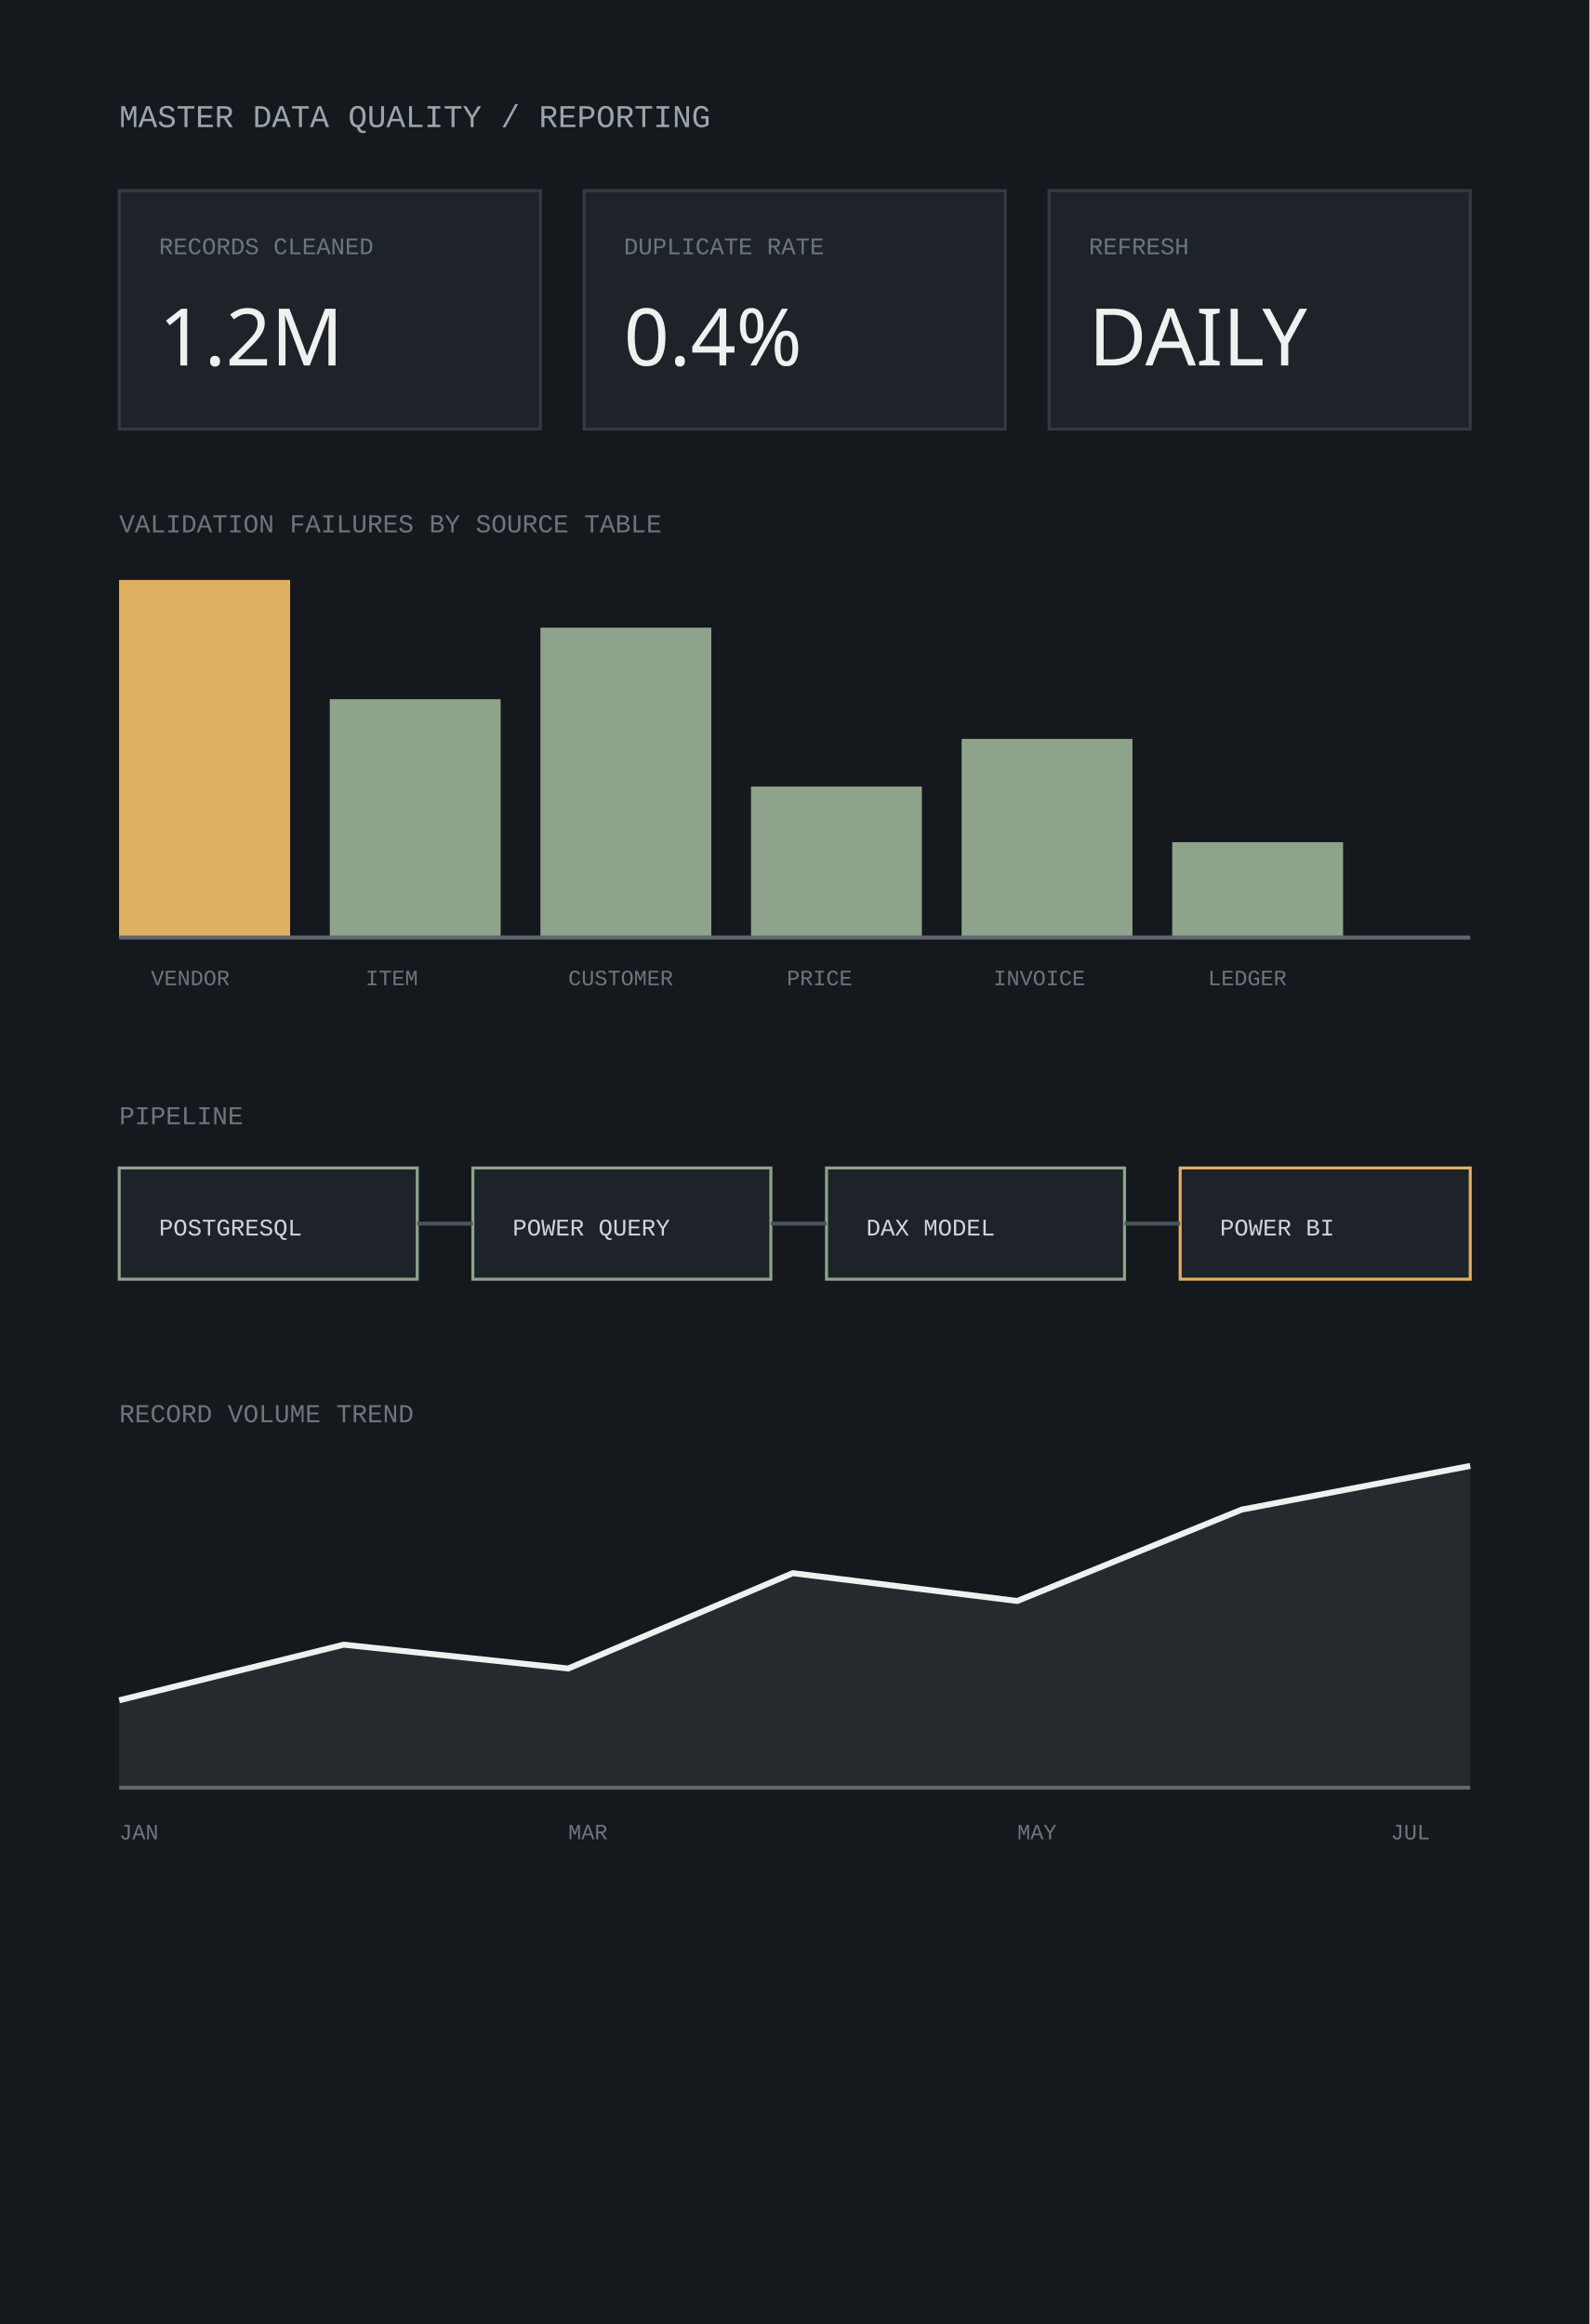
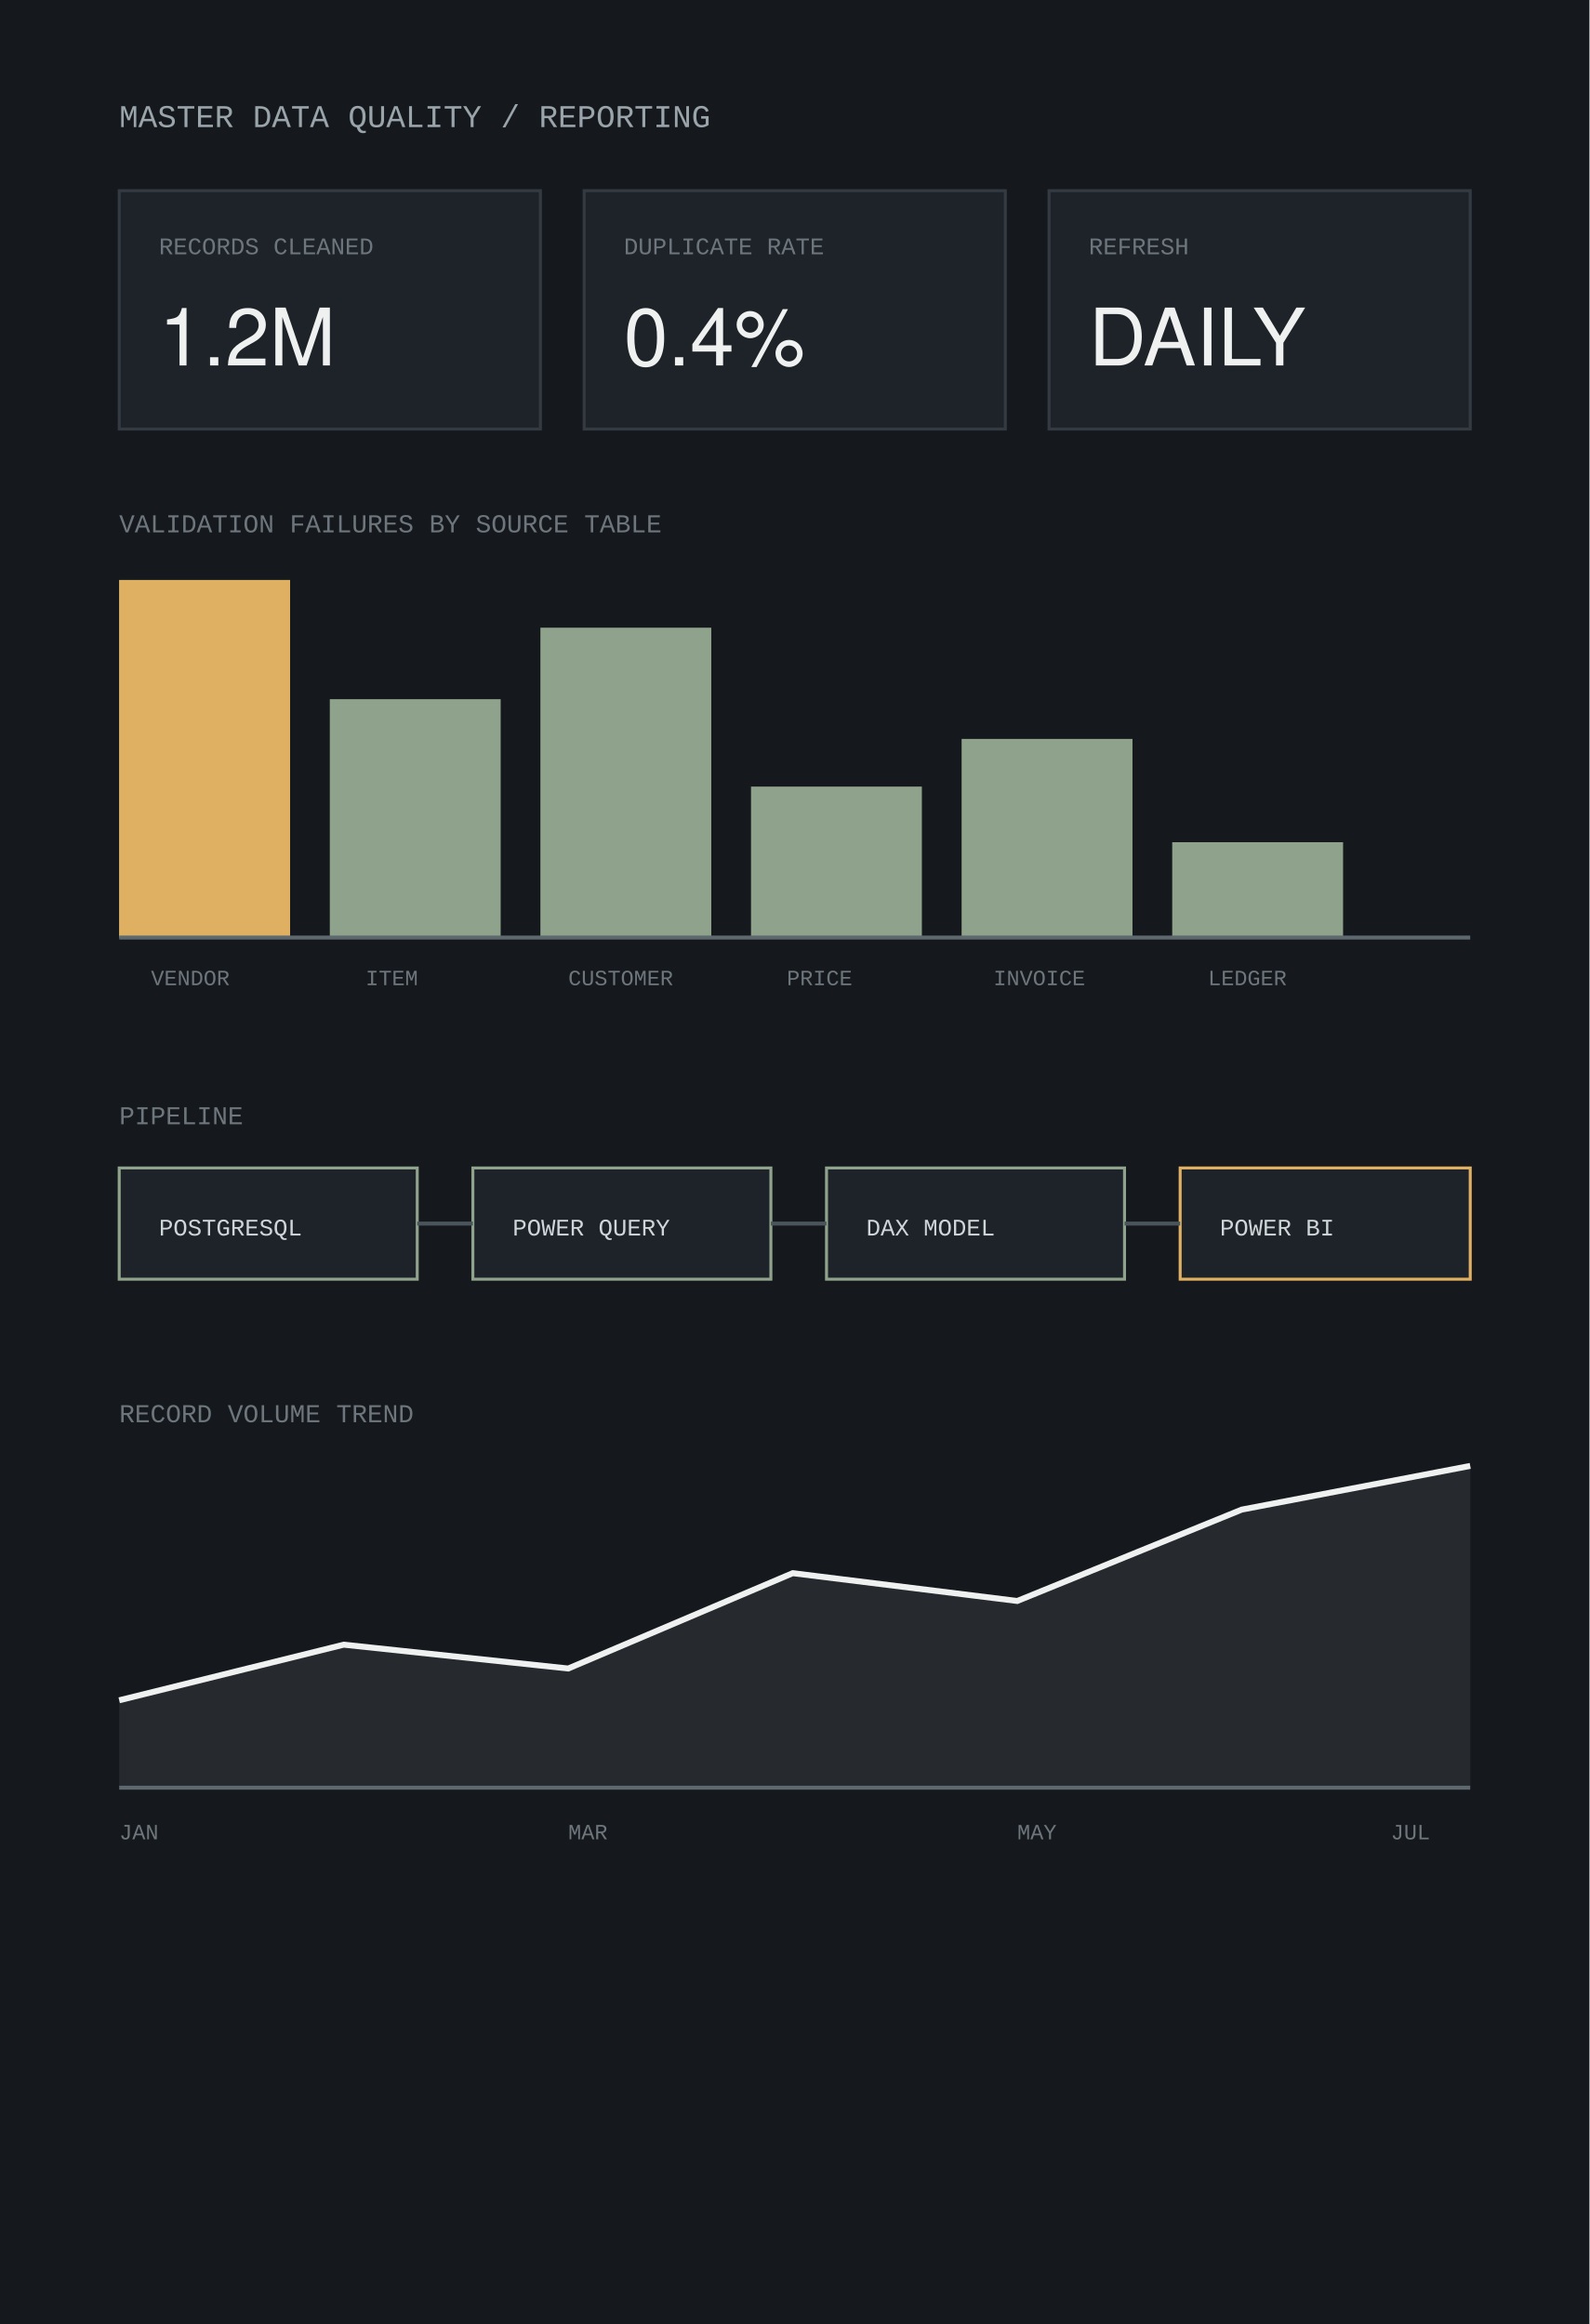
<svg xmlns="http://www.w3.org/2000/svg" viewBox="0 0 800 1170" width="800" height="1170">
  <rect width="800" height="1170" fill="#15181c" />
  <text x="60" y="64" font-family="Courier New, monospace" font-size="16" fill="#9aa5ab">MASTER DATA QUALITY / REPORTING</text>
  <g>
    <rect x="60" y="96" width="212" height="120" fill="#1e2329" stroke="#333a41" stroke-width="1.5" />
    <rect x="294" y="96" width="212" height="120" fill="#1e2329" stroke="#333a41" stroke-width="1.5" />
    <rect x="528" y="96" width="212" height="120" fill="#1e2329" stroke="#333a41" stroke-width="1.5" />
  </g>
  <g font-family="Courier New, monospace" font-size="12" fill="#6d767c">
    <text x="80" y="128">RECORDS CLEANED</text>
    <text x="314" y="128">DUPLICATE RATE</text>
    <text x="548" y="128">REFRESH</text>
  </g>
-   <g font-family="Archivo Black, Arial Black, sans-serif" font-size="40" fill="#eef1f0">
+   <g font-family="Helvetica Neue, Helvetica, Arial, sans-serif" font-size="40" fill="#eef1f0">
    <text x="80" y="184">1.2M</text>
    <text x="314" y="184">0.4%</text>
    <text x="548" y="184">DAILY</text>
  </g>
  <text x="60" y="268" font-family="Courier New, monospace" font-size="13" fill="#6d767c">VALIDATION FAILURES BY SOURCE TABLE</text>
  <g fill="#8fa38c">
    <rect x="60" y="292" width="86" height="180" />
    <rect x="166" y="352" width="86" height="120" />
    <rect x="272" y="316" width="86" height="156" />
    <rect x="378" y="396" width="86" height="76" />
    <rect x="484" y="372" width="86" height="100" />
    <rect x="590" y="424" width="86" height="48" />
  </g>
  <rect x="60" y="292" width="86" height="180" fill="#e0b062" />
  <line x1="60" y1="472" x2="740" y2="472" stroke="#5d686f" stroke-width="2" />
  <g font-family="Courier New, monospace" font-size="11" fill="#6d767c">
    <text x="76" y="496">VENDOR</text>
    <text x="184" y="496">ITEM</text>
    <text x="286" y="496">CUSTOMER</text>
    <text x="396" y="496">PRICE</text>
    <text x="500" y="496">INVOICE</text>
    <text x="608" y="496">LEDGER</text>
  </g>
  <text x="60" y="566" font-family="Courier New, monospace" font-size="13" fill="#6d767c">PIPELINE</text>
  <g>
    <rect x="60" y="588" width="150" height="56" fill="#1e2329" stroke="#8fa38c" stroke-width="1.5" />
    <rect x="238" y="588" width="150" height="56" fill="#1e2329" stroke="#8fa38c" stroke-width="1.5" />
    <rect x="416" y="588" width="150" height="56" fill="#1e2329" stroke="#8fa38c" stroke-width="1.5" />
    <rect x="594" y="588" width="146" height="56" fill="#1e2329" stroke="#e0b062" stroke-width="1.5" />
  </g>
  <g font-family="Courier New, monospace" font-size="12" fill="#cfd6d9">
    <text x="80" y="622">POSTGRESQL</text>
    <text x="258" y="622">POWER QUERY</text>
    <text x="436" y="622">DAX MODEL</text>
    <text x="614" y="622">POWER BI</text>
  </g>
  <g stroke="#4a545b" stroke-width="2" fill="none">
    <path d="M210 616 h28" />
    <path d="M388 616 h28" />
    <path d="M566 616 h28" />
  </g>
  <text x="60" y="716" font-family="Courier New, monospace" font-size="13" fill="#6d767c">RECORD VOLUME TREND</text>
  <path d="M60 856 L173 828 L286 840 L399 792 L512 806 L625 760 L740 738" fill="none" stroke="#eef1f0" stroke-width="3" />
  <path d="M60 856 L173 828 L286 840 L399 792 L512 806 L625 760 L740 738 L740 900 L60 900 Z" fill="#eef1f0" opacity=".08" />
  <line x1="60" y1="900" x2="740" y2="900" stroke="#5d686f" stroke-width="2" />
  <g font-family="Courier New, monospace" font-size="11" fill="#6d767c">
    <text x="60" y="926">JAN</text>
    <text x="286" y="926">MAR</text>
    <text x="512" y="926">MAY</text>
    <text x="700" y="926">JUL</text>
  </g>
</svg>
